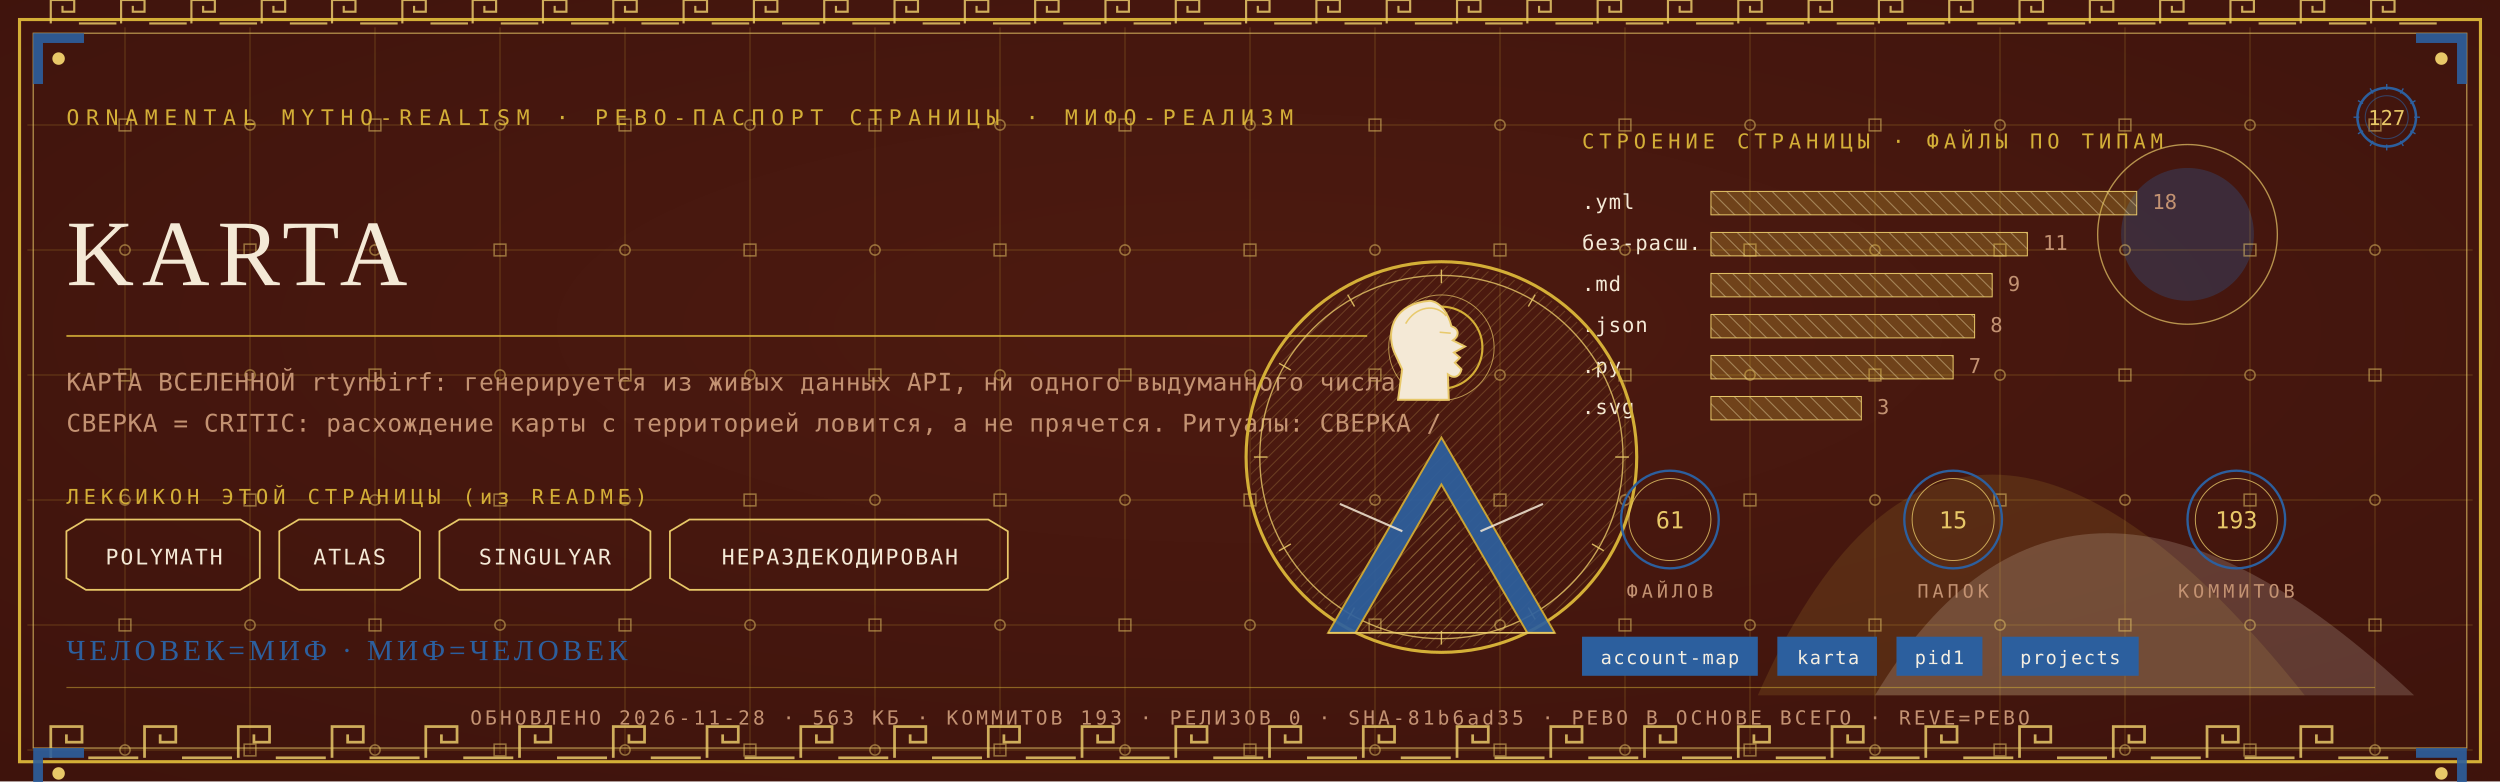
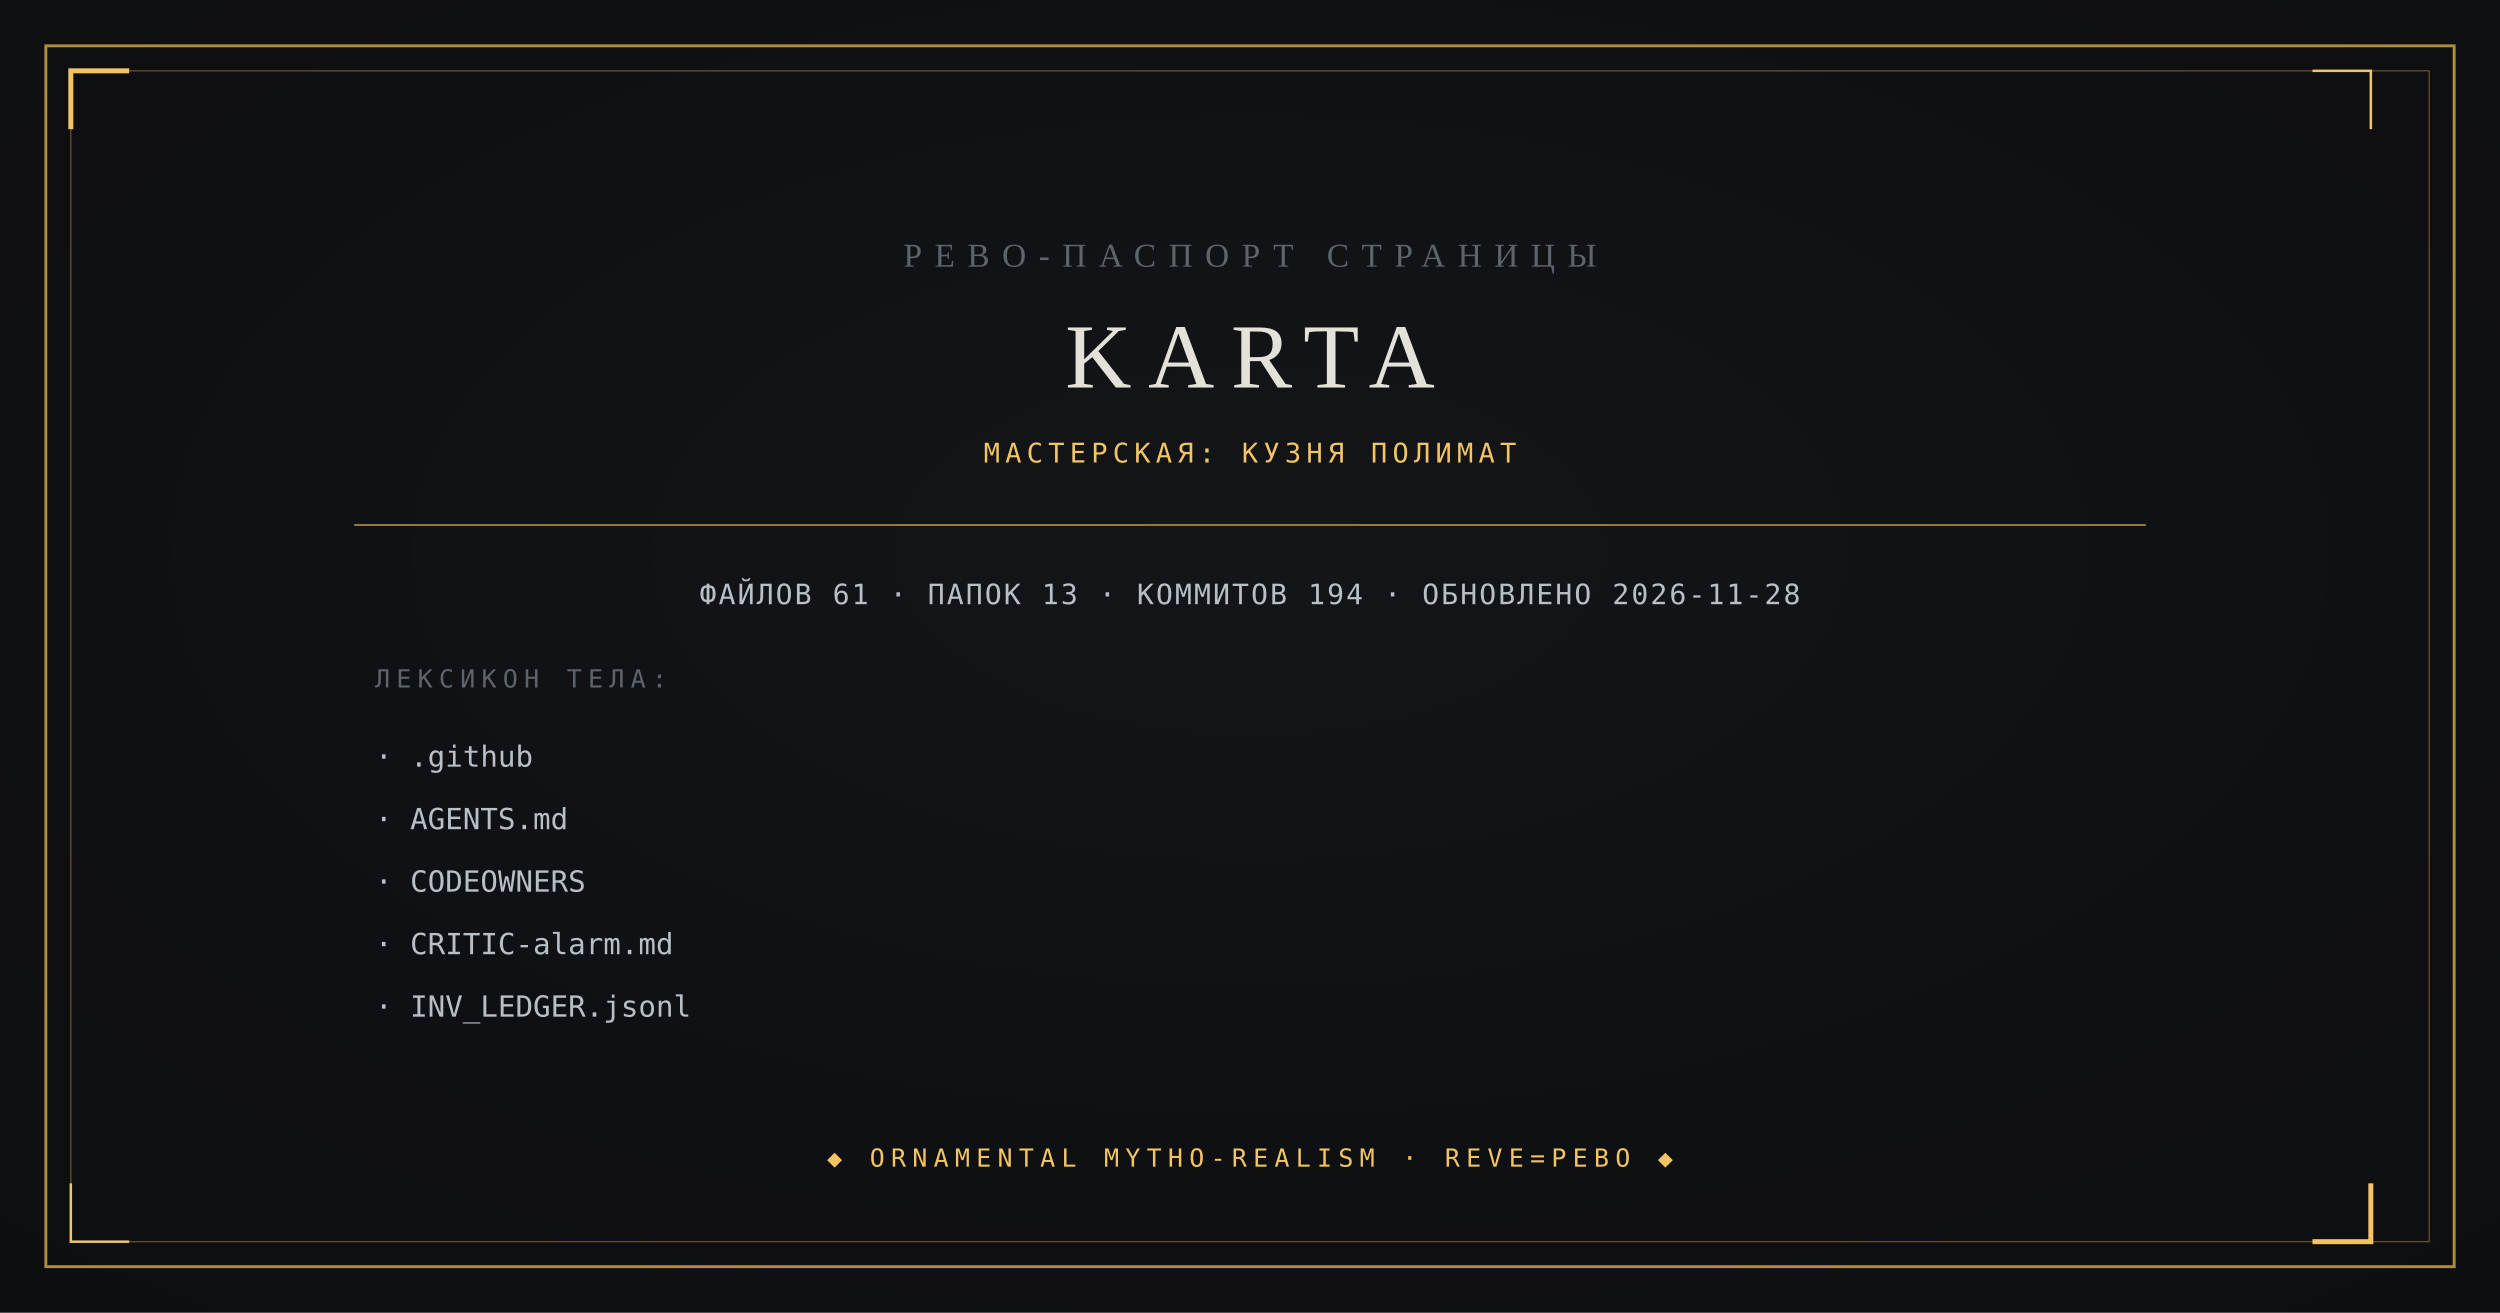
- <svg xmlns="http://www.w3.org/2000/svg" viewBox="0 0 1280 400" width="1280" height="400">
-   <defs>
-     <radialGradient id="rp127" cx="0.5" cy="0.42" r="1.1">
-       <stop offset="0" stop-color="#4E1A10" />
-       <stop offset="1" stop-color="#38100A" />
-     </radialGradient>
-     <pattern id="hatchm" width="4.2" height="4.2" patternUnits="userSpaceOnUse" patternTransform="rotate(45)">
-       <rect width="4.2" height="4.2" fill="none" />
-       <line x1="0" y1="0" x2="0" y2="4.2" stroke="#E8C868" stroke-width="0.5" />
-     </pattern>
-     <pattern id="hatchv" width="5.5" height="5.5" patternUnits="userSpaceOnUse" patternTransform="rotate(-45)">
-       <rect width="5.5" height="5.5" fill="none" />
-       <line x1="0" y1="0" x2="0" y2="5.5" stroke="#F4E9D6" stroke-width="0.5" />
-     </pattern>
-   </defs>
-   <rect width="1280" height="400" fill="#38100A" />
-   <rect width="1280" height="400" fill="url(#rp127)" opacity="0.94" />
-   <path d="M 900 356 Q 1000 130 1180 356 Z" fill="#D4AF37" opacity="0.14" />
-   <path d="M 960 356 Q 1060 190 1236 356 Z" fill="#F4E9D6" opacity="0.18" />
-   <circle cx="1120" cy="120" r="34" fill="#2C5F9E" opacity="0.30" />
-   <circle cx="1120" cy="120" r="46" fill="none" stroke="#E8C868" stroke-width="0.7" opacity="0.7" />
-   <g stroke="#D4AF37" stroke-width="0.45" opacity="0.30">
-     <line x1="64" y1="14" x2="64" y2="386" />
-     <line x1="128" y1="14" x2="128" y2="386" />
-     <line x1="192" y1="14" x2="192" y2="386" />
-     <line x1="256" y1="14" x2="256" y2="386" />
-     <line x1="320" y1="14" x2="320" y2="386" />
-     <line x1="384" y1="14" x2="384" y2="386" />
-     <line x1="448" y1="14" x2="448" y2="386" />
-     <line x1="512" y1="14" x2="512" y2="386" />
-     <line x1="576" y1="14" x2="576" y2="386" />
-     <line x1="640" y1="14" x2="640" y2="386" />
-     <line x1="704" y1="14" x2="704" y2="386" />
-     <line x1="768" y1="14" x2="768" y2="386" />
-     <line x1="832" y1="14" x2="832" y2="386" />
-     <line x1="896" y1="14" x2="896" y2="386" />
-     <line x1="960" y1="14" x2="960" y2="386" />
-     <line x1="1024" y1="14" x2="1024" y2="386" />
-     <line x1="1088" y1="14" x2="1088" y2="386" />
-     <line x1="1152" y1="14" x2="1152" y2="386" />
-     <line x1="1216" y1="14" x2="1216" y2="386" />
-     <line x1="14" y1="64" x2="1266" y2="64" />
-     <line x1="14" y1="128" x2="1266" y2="128" />
-     <line x1="14" y1="192" x2="1266" y2="192" />
-     <line x1="14" y1="256" x2="1266" y2="256" />
-     <line x1="14" y1="320" x2="1266" y2="320" />
-     <line x1="14" y1="384" x2="1266" y2="384" />
-   </g>
-   <g fill="none" stroke="#E8C868" stroke-width="0.8" opacity="0.5">
-     <rect x="61" y="61" width="6" height="6" />
-     <circle cx="64" cy="128" r="2.6" />
-     <rect x="61" y="189" width="6" height="6" />
-     <circle cx="64" cy="256" r="2.6" />
-     <rect x="61" y="317" width="6" height="6" />
-     <circle cx="64" cy="384" r="2.6" />
-     <circle cx="128" cy="64" r="2.6" />
-     <rect x="125" y="125" width="6" height="6" />
-     <circle cx="128" cy="192" r="2.6" />
-     <rect x="125" y="253" width="6" height="6" />
-     <circle cx="128" cy="320" r="2.6" />
-     <rect x="125" y="381" width="6" height="6" />
-     <rect x="189" y="61" width="6" height="6" />
-     <circle cx="192" cy="128" r="2.6" />
-     <rect x="189" y="189" width="6" height="6" />
-     <circle cx="192" cy="256" r="2.6" />
-     <rect x="189" y="317" width="6" height="6" />
-     <circle cx="192" cy="384" r="2.6" />
-     <circle cx="256" cy="64" r="2.6" />
-     <rect x="253" y="125" width="6" height="6" />
-     <circle cx="256" cy="192" r="2.6" />
-     <rect x="253" y="253" width="6" height="6" />
-     <circle cx="256" cy="320" r="2.6" />
-     <rect x="253" y="381" width="6" height="6" />
-     <rect x="317" y="61" width="6" height="6" />
-     <circle cx="320" cy="128" r="2.6" />
-     <rect x="317" y="189" width="6" height="6" />
-     <circle cx="320" cy="256" r="2.6" />
-     <rect x="317" y="317" width="6" height="6" />
-     <circle cx="320" cy="384" r="2.6" />
-     <circle cx="384" cy="64" r="2.6" />
-     <rect x="381" y="125" width="6" height="6" />
-     <circle cx="384" cy="192" r="2.6" />
-     <rect x="381" y="253" width="6" height="6" />
-     <circle cx="384" cy="320" r="2.6" />
-     <rect x="381" y="381" width="6" height="6" />
-     <rect x="445" y="61" width="6" height="6" />
-     <circle cx="448" cy="128" r="2.6" />
-     <rect x="445" y="189" width="6" height="6" />
-     <circle cx="448" cy="256" r="2.6" />
-     <rect x="445" y="317" width="6" height="6" />
-     <circle cx="448" cy="384" r="2.6" />
-     <circle cx="512" cy="64" r="2.6" />
-     <rect x="509" y="125" width="6" height="6" />
-     <circle cx="512" cy="192" r="2.6" />
-     <rect x="509" y="253" width="6" height="6" />
-     <circle cx="512" cy="320" r="2.6" />
-     <rect x="509" y="381" width="6" height="6" />
-     <rect x="573" y="61" width="6" height="6" />
-     <circle cx="576" cy="128" r="2.6" />
-     <rect x="573" y="189" width="6" height="6" />
-     <circle cx="576" cy="256" r="2.6" />
-     <rect x="573" y="317" width="6" height="6" />
-     <circle cx="576" cy="384" r="2.6" />
-     <circle cx="640" cy="64" r="2.6" />
-     <rect x="637" y="125" width="6" height="6" />
-     <circle cx="640" cy="192" r="2.6" />
-     <rect x="637" y="253" width="6" height="6" />
-     <circle cx="640" cy="320" r="2.6" />
-     <rect x="637" y="381" width="6" height="6" />
-     <rect x="701" y="61" width="6" height="6" />
-     <circle cx="704" cy="128" r="2.6" />
-     <rect x="701" y="189" width="6" height="6" />
-     <circle cx="704" cy="256" r="2.6" />
-     <rect x="701" y="317" width="6" height="6" />
-     <circle cx="704" cy="384" r="2.6" />
-     <circle cx="768" cy="64" r="2.6" />
-     <rect x="765" y="125" width="6" height="6" />
-     <circle cx="768" cy="192" r="2.6" />
-     <rect x="765" y="253" width="6" height="6" />
-     <circle cx="768" cy="320" r="2.6" />
-     <rect x="765" y="381" width="6" height="6" />
-     <rect x="829" y="61" width="6" height="6" />
-     <circle cx="832" cy="128" r="2.6" />
-     <rect x="829" y="189" width="6" height="6" />
-     <circle cx="832" cy="256" r="2.6" />
-     <rect x="829" y="317" width="6" height="6" />
-     <circle cx="832" cy="384" r="2.6" />
-     <circle cx="896" cy="64" r="2.6" />
-     <rect x="893" y="125" width="6" height="6" />
-     <circle cx="896" cy="192" r="2.6" />
-     <rect x="893" y="253" width="6" height="6" />
-     <circle cx="896" cy="320" r="2.6" />
-     <rect x="893" y="381" width="6" height="6" />
-     <rect x="957" y="61" width="6" height="6" />
-     <circle cx="960" cy="128" r="2.6" />
-     <rect x="957" y="189" width="6" height="6" />
-     <circle cx="960" cy="256" r="2.6" />
-     <rect x="957" y="317" width="6" height="6" />
-     <circle cx="960" cy="384" r="2.6" />
-     <circle cx="1024" cy="64" r="2.6" />
-     <rect x="1021" y="125" width="6" height="6" />
-     <circle cx="1024" cy="192" r="2.6" />
-     <rect x="1021" y="253" width="6" height="6" />
-     <circle cx="1024" cy="320" r="2.6" />
-     <rect x="1021" y="381" width="6" height="6" />
-     <rect x="1085" y="61" width="6" height="6" />
-     <circle cx="1088" cy="128" r="2.6" />
-     <rect x="1085" y="189" width="6" height="6" />
-     <circle cx="1088" cy="256" r="2.6" />
-     <rect x="1085" y="317" width="6" height="6" />
-     <circle cx="1088" cy="384" r="2.6" />
-     <circle cx="1152" cy="64" r="2.6" />
-     <rect x="1149" y="125" width="6" height="6" />
-     <circle cx="1152" cy="192" r="2.6" />
-     <rect x="1149" y="253" width="6" height="6" />
-     <circle cx="1152" cy="320" r="2.6" />
-     <rect x="1149" y="381" width="6" height="6" />
-     <rect x="1213" y="61" width="6" height="6" />
-     <circle cx="1216" cy="128" r="2.6" />
-     <rect x="1213" y="189" width="6" height="6" />
-     <circle cx="1216" cy="256" r="2.6" />
-     <rect x="1213" y="317" width="6" height="6" />
-     <circle cx="1216" cy="384" r="2.6" />
-   </g>
-   <rect x="10" y="10" width="1260" height="380" fill="none" stroke="#D4AF37" stroke-width="1.6" />
-   <rect x="17" y="17" width="1246" height="366" fill="none" stroke="#E8C868" stroke-width="0.6" opacity="0.75" />
-   <g fill="none" stroke="#E8C868" stroke-width="1.4" opacity="0.85">
-     <path d="M 26 388 L 26 372 L 42 372 L 42 380.0 L 34.0 380.0 L 34.0 376.0" />
-     <line x1="45.2" y1="388" x2="70.8" y2="388" />
-     <path d="M 74 388 L 74 372 L 90 372 L 90 380.0 L 82.0 380.0 L 82.0 376.0" />
-     <line x1="93.2" y1="388" x2="118.8" y2="388" />
-     <path d="M 122 388 L 122 372 L 138 372 L 138 380.0 L 130.0 380.0 L 130.0 376.0" />
-     <line x1="141.2" y1="388" x2="166.8" y2="388" />
-     <path d="M 170 388 L 170 372 L 186 372 L 186 380.0 L 178.0 380.0 L 178.0 376.0" />
-     <line x1="189.2" y1="388" x2="214.8" y2="388" />
-     <path d="M 218 388 L 218 372 L 234 372 L 234 380.0 L 226.0 380.0 L 226.0 376.0" />
-     <line x1="237.2" y1="388" x2="262.8" y2="388" />
-     <path d="M 266 388 L 266 372 L 282 372 L 282 380.0 L 274.0 380.0 L 274.0 376.0" />
-     <line x1="285.2" y1="388" x2="310.8" y2="388" />
-     <path d="M 314 388 L 314 372 L 330 372 L 330 380.0 L 322.0 380.0 L 322.0 376.0" />
-     <line x1="333.2" y1="388" x2="358.8" y2="388" />
-     <path d="M 362 388 L 362 372 L 378 372 L 378 380.0 L 370.0 380.0 L 370.0 376.0" />
-     <line x1="381.2" y1="388" x2="406.8" y2="388" />
-     <path d="M 410 388 L 410 372 L 426 372 L 426 380.0 L 418.0 380.0 L 418.0 376.0" />
-     <line x1="429.2" y1="388" x2="454.8" y2="388" />
-     <path d="M 458 388 L 458 372 L 474 372 L 474 380.0 L 466.0 380.0 L 466.0 376.0" />
-     <line x1="477.2" y1="388" x2="502.8" y2="388" />
-     <path d="M 506 388 L 506 372 L 522 372 L 522 380.0 L 514.0 380.0 L 514.0 376.0" />
-     <line x1="525.2" y1="388" x2="550.8" y2="388" />
-     <path d="M 554 388 L 554 372 L 570 372 L 570 380.0 L 562.0 380.0 L 562.0 376.0" />
-     <line x1="573.2" y1="388" x2="598.8" y2="388" />
-     <path d="M 602 388 L 602 372 L 618 372 L 618 380.0 L 610.0 380.0 L 610.0 376.0" />
-     <line x1="621.2" y1="388" x2="646.8" y2="388" />
-     <path d="M 650 388 L 650 372 L 666 372 L 666 380.0 L 658.0 380.0 L 658.0 376.0" />
-     <line x1="669.2" y1="388" x2="694.8" y2="388" />
-     <path d="M 698 388 L 698 372 L 714 372 L 714 380.0 L 706.0 380.0 L 706.0 376.0" />
-     <line x1="717.2" y1="388" x2="742.8" y2="388" />
-     <path d="M 746 388 L 746 372 L 762 372 L 762 380.0 L 754.0 380.0 L 754.0 376.0" />
-     <line x1="765.2" y1="388" x2="790.8" y2="388" />
-     <path d="M 794 388 L 794 372 L 810 372 L 810 380.0 L 802.0 380.0 L 802.0 376.0" />
-     <line x1="813.2" y1="388" x2="838.8" y2="388" />
-     <path d="M 842 388 L 842 372 L 858 372 L 858 380.0 L 850.0 380.0 L 850.0 376.0" />
-     <line x1="861.2" y1="388" x2="886.8" y2="388" />
-     <path d="M 890 388 L 890 372 L 906 372 L 906 380.0 L 898.0 380.0 L 898.0 376.0" />
-     <line x1="909.2" y1="388" x2="934.8" y2="388" />
-     <path d="M 938 388 L 938 372 L 954 372 L 954 380.0 L 946.0 380.0 L 946.0 376.0" />
-     <line x1="957.2" y1="388" x2="982.8" y2="388" />
-     <path d="M 986 388 L 986 372 L 1002 372 L 1002 380.0 L 994.0 380.0 L 994.0 376.0" />
-     <line x1="1005.2" y1="388" x2="1030.8" y2="388" />
-     <path d="M 1034 388 L 1034 372 L 1050 372 L 1050 380.0 L 1042.0 380.0 L 1042.0 376.0" />
-     <line x1="1053.2" y1="388" x2="1078.8" y2="388" />
-     <path d="M 1082 388 L 1082 372 L 1098 372 L 1098 380.0 L 1090.0 380.0 L 1090.0 376.0" />
-     <line x1="1101.2" y1="388" x2="1126.8" y2="388" />
-     <path d="M 1130 388 L 1130 372 L 1146 372 L 1146 380.0 L 1138.0 380.0 L 1138.0 376.0" />
-     <line x1="1149.2" y1="388" x2="1174.8" y2="388" />
-     <path d="M 1178 388 L 1178 372 L 1194 372 L 1194 380.0 L 1186.0 380.0 L 1186.0 376.0" />
-     <line x1="1197.2" y1="388" x2="1222.8" y2="388" />
-   </g>
-   <g fill="none" stroke="#E8C868" stroke-width="1.1" opacity="0.85">
-     <path d="M 26 12 L 26 0 L 38 0 L 38 6.0 L 32.0 6.0 L 32.0 3.0" />
-     <line x1="40.4" y1="12" x2="59.6" y2="12" />
-     <path d="M 62 12 L 62 0 L 74 0 L 74 6.0 L 68.0 6.0 L 68.0 3.0" />
-     <line x1="76.4" y1="12" x2="95.6" y2="12" />
-     <path d="M 98 12 L 98 0 L 110 0 L 110 6.0 L 104.0 6.0 L 104.0 3.0" />
-     <line x1="112.4" y1="12" x2="131.6" y2="12" />
-     <path d="M 134 12 L 134 0 L 146 0 L 146 6.0 L 140.0 6.0 L 140.0 3.0" />
-     <line x1="148.4" y1="12" x2="167.6" y2="12" />
-     <path d="M 170 12 L 170 0 L 182 0 L 182 6.0 L 176.0 6.0 L 176.0 3.0" />
-     <line x1="184.4" y1="12" x2="203.6" y2="12" />
-     <path d="M 206 12 L 206 0 L 218 0 L 218 6.0 L 212.0 6.0 L 212.0 3.0" />
-     <line x1="220.4" y1="12" x2="239.6" y2="12" />
-     <path d="M 242 12 L 242 0 L 254 0 L 254 6.0 L 248.0 6.0 L 248.0 3.0" />
-     <line x1="256.4" y1="12" x2="275.6" y2="12" />
-     <path d="M 278 12 L 278 0 L 290 0 L 290 6.0 L 284.0 6.0 L 284.0 3.0" />
-     <line x1="292.4" y1="12" x2="311.6" y2="12" />
-     <path d="M 314 12 L 314 0 L 326 0 L 326 6.0 L 320.0 6.0 L 320.0 3.0" />
-     <line x1="328.4" y1="12" x2="347.6" y2="12" />
-     <path d="M 350 12 L 350 0 L 362 0 L 362 6.0 L 356.0 6.0 L 356.0 3.0" />
-     <line x1="364.4" y1="12" x2="383.6" y2="12" />
-     <path d="M 386 12 L 386 0 L 398 0 L 398 6.0 L 392.0 6.0 L 392.0 3.0" />
-     <line x1="400.4" y1="12" x2="419.6" y2="12" />
-     <path d="M 422 12 L 422 0 L 434 0 L 434 6.0 L 428.0 6.0 L 428.0 3.0" />
-     <line x1="436.4" y1="12" x2="455.6" y2="12" />
-     <path d="M 458 12 L 458 0 L 470 0 L 470 6.0 L 464.0 6.0 L 464.0 3.0" />
-     <line x1="472.4" y1="12" x2="491.6" y2="12" />
-     <path d="M 494 12 L 494 0 L 506 0 L 506 6.0 L 500.0 6.0 L 500.0 3.0" />
-     <line x1="508.4" y1="12" x2="527.6" y2="12" />
-     <path d="M 530 12 L 530 0 L 542 0 L 542 6.0 L 536.0 6.0 L 536.0 3.0" />
-     <line x1="544.4" y1="12" x2="563.6" y2="12" />
-     <path d="M 566 12 L 566 0 L 578 0 L 578 6.0 L 572.0 6.0 L 572.0 3.0" />
-     <line x1="580.4" y1="12" x2="599.6" y2="12" />
-     <path d="M 602 12 L 602 0 L 614 0 L 614 6.0 L 608.0 6.0 L 608.0 3.0" />
-     <line x1="616.4" y1="12" x2="635.6" y2="12" />
-     <path d="M 638 12 L 638 0 L 650 0 L 650 6.0 L 644.0 6.0 L 644.0 3.0" />
-     <line x1="652.4" y1="12" x2="671.6" y2="12" />
-     <path d="M 674 12 L 674 0 L 686 0 L 686 6.0 L 680.0 6.0 L 680.0 3.0" />
-     <line x1="688.4" y1="12" x2="707.6" y2="12" />
-     <path d="M 710 12 L 710 0 L 722 0 L 722 6.0 L 716.0 6.0 L 716.0 3.0" />
-     <line x1="724.4" y1="12" x2="743.6" y2="12" />
-     <path d="M 746 12 L 746 0 L 758 0 L 758 6.0 L 752.0 6.0 L 752.0 3.0" />
-     <line x1="760.4" y1="12" x2="779.6" y2="12" />
-     <path d="M 782 12 L 782 0 L 794 0 L 794 6.0 L 788.0 6.0 L 788.0 3.0" />
-     <line x1="796.4" y1="12" x2="815.6" y2="12" />
-     <path d="M 818 12 L 818 0 L 830 0 L 830 6.0 L 824.0 6.0 L 824.0 3.0" />
-     <line x1="832.4" y1="12" x2="851.6" y2="12" />
-     <path d="M 854 12 L 854 0 L 866 0 L 866 6.0 L 860.0 6.0 L 860.0 3.0" />
-     <line x1="868.4" y1="12" x2="887.6" y2="12" />
-     <path d="M 890 12 L 890 0 L 902 0 L 902 6.0 L 896.0 6.0 L 896.0 3.0" />
-     <line x1="904.4" y1="12" x2="923.6" y2="12" />
-     <path d="M 926 12 L 926 0 L 938 0 L 938 6.0 L 932.0 6.0 L 932.0 3.0" />
-     <line x1="940.4" y1="12" x2="959.6" y2="12" />
-     <path d="M 962 12 L 962 0 L 974 0 L 974 6.0 L 968.0 6.0 L 968.0 3.0" />
-     <line x1="976.4" y1="12" x2="995.6" y2="12" />
-     <path d="M 998 12 L 998 0 L 1010 0 L 1010 6.0 L 1004.0 6.0 L 1004.0 3.0" />
-     <line x1="1012.4" y1="12" x2="1031.6" y2="12" />
-     <path d="M 1034 12 L 1034 0 L 1046 0 L 1046 6.0 L 1040.0 6.0 L 1040.0 3.0" />
-     <line x1="1048.4" y1="12" x2="1067.6" y2="12" />
-     <path d="M 1070 12 L 1070 0 L 1082 0 L 1082 6.0 L 1076.0 6.0 L 1076.0 3.0" />
-     <line x1="1084.4" y1="12" x2="1103.6" y2="12" />
-     <path d="M 1106 12 L 1106 0 L 1118 0 L 1118 6.0 L 1112.0 6.0 L 1112.0 3.0" />
-     <line x1="1120.4" y1="12" x2="1139.6" y2="12" />
-     <path d="M 1142 12 L 1142 0 L 1154 0 L 1154 6.0 L 1148.0 6.0 L 1148.0 3.0" />
-     <line x1="1156.4" y1="12" x2="1175.6" y2="12" />
-     <path d="M 1178 12 L 1178 0 L 1190 0 L 1190 6.0 L 1184.0 6.0 L 1184.0 3.0" />
-     <line x1="1192.4" y1="12" x2="1211.6" y2="12" />
-     <path d="M 1214 12 L 1214 0 L 1226 0 L 1226 6.0 L 1220.0 6.0 L 1220.0 3.0" />
-     <line x1="1228.4" y1="12" x2="1247.6" y2="12" />
-   </g>
-   <g transform="translate(17,17) scale(1,1)">
-     <path d="M 0 0 L 26 0 L 26 5 L 5 5 L 5 26 L 0 26 Z" fill="#2C5F9E" opacity="0.9" />
-     <circle cx="13" cy="13" r="3.2" fill="#E8C868" />
-   </g>
-   <g transform="translate(1263,17) scale(-1,1)">
-     <path d="M 0 0 L 26 0 L 26 5 L 5 5 L 5 26 L 0 26 Z" fill="#2C5F9E" opacity="0.9" />
-     <circle cx="13" cy="13" r="3.2" fill="#E8C868" />
-   </g>
-   <g transform="translate(17,383) scale(1,1)">
-     <path d="M 0 0 L 26 0 L 26 5 L 5 5 L 5 26 L 0 26 Z" fill="#2C5F9E" opacity="0.9" />
-     <circle cx="13" cy="13" r="3.2" fill="#E8C868" />
-   </g>
-   <g transform="translate(1263,383) scale(-1,1)">
-     <path d="M 0 0 L 26 0 L 26 5 L 5 5 L 5 26 L 0 26 Z" fill="#2C5F9E" opacity="0.9" />
-     <circle cx="13" cy="13" r="3.2" fill="#E8C868" />
-   </g>
-   <text x="34" y="64" font-family="'Cascadia Mono', ui-monospace, Consolas, monospace" font-size="11" fill="#D4AF37" letter-spacing="3.4">ORNAMENTAL MYTHO-REALISM · РЕВО-ПАСПОРТ СТРАНИЦЫ · МИФО-РЕАЛИЗМ</text>
-   <g transform="translate(1222,60)">
-     <circle r="15" fill="none" stroke="#2C5F9E" stroke-width="1.3" />
-     <circle r="11" fill="none" stroke="#2C5F9E" stroke-width="0.55" opacity="0.6" />
-     <text y="4" text-anchor="middle" font-family="'Cascadia Mono', ui-monospace, Consolas, monospace" font-size="10.5" fill="#E8C868">127</text>
-     <g stroke="#2C5F9E" stroke-width="0.7">
-       <line x1="0" y1="-17" x2="0" y2="-14" transform="rotate(0)" />
-       <line x1="0" y1="-17" x2="0" y2="-14" transform="rotate(30)" />
-       <line x1="0" y1="-17" x2="0" y2="-14" transform="rotate(60)" />
-       <line x1="0" y1="-17" x2="0" y2="-14" transform="rotate(90)" />
-       <line x1="0" y1="-17" x2="0" y2="-14" transform="rotate(120)" />
-       <line x1="0" y1="-17" x2="0" y2="-14" transform="rotate(150)" />
-       <line x1="0" y1="-17" x2="0" y2="-14" transform="rotate(180)" />
-       <line x1="0" y1="-17" x2="0" y2="-14" transform="rotate(210)" />
-       <line x1="0" y1="-17" x2="0" y2="-14" transform="rotate(240)" />
-       <line x1="0" y1="-17" x2="0" y2="-14" transform="rotate(270)" />
-       <line x1="0" y1="-17" x2="0" y2="-14" transform="rotate(300)" />
-       <line x1="0" y1="-17" x2="0" y2="-14" transform="rotate(330)" />
-     </g>
-   </g>
-   <text x="34" y="146" font-family="Georgia, 'Times New Roman', serif" font-size="48.0" fill="#F4E9D6" letter-spacing="4">KARTA</text>
-   <line x1="34" y1="172" x2="700" y2="172" stroke="#D4AF37" stroke-width="1" opacity="0.85" />
-   <text x="34" y="200" font-family="'Cascadia Mono', ui-monospace, Consolas, monospace" font-size="12.5" fill="#C39272" letter-spacing="0.3">КАРТА ВСЕЛЕННОЙ rtynbirf: генерируется из живых данных API, ни одного выдуманного числа.</text>
-   <text x="34" y="221" font-family="'Cascadia Mono', ui-monospace, Consolas, monospace" font-size="12.5" fill="#C39272" letter-spacing="0.3">СВЕРКА = CRITIC: расхождение карты с территорией ловится, а не прячется. Ритуалы: СВЕРКА /</text>
-   <text x="34" y="258" font-family="'Cascadia Mono', ui-monospace, Consolas, monospace" font-size="10.5" fill="#D4AF37" letter-spacing="2.5">ЛЕКСИКОН ЭТОЙ СТРАНИЦЫ (из README)</text>
-   <path d="M 34 272 L 44 266 L 123 266 L 133 272 L 133 296 L 123 302 L 44 302 L 34 296 Z" fill="none" stroke="#E8C868" stroke-width="0.9" />
-   <text x="84" y="289" text-anchor="middle" font-family="'Cascadia Mono', ui-monospace, Consolas, monospace" font-size="11" fill="#F4E9D6" letter-spacing="1">POLYMATH</text>
-   <path d="M 143 272 L 153 266 L 205 266 L 215 272 L 215 296 L 205 302 L 153 302 L 143 296 Z" fill="none" stroke="#E8C868" stroke-width="0.9" />
-   <text x="179" y="289" text-anchor="middle" font-family="'Cascadia Mono', ui-monospace, Consolas, monospace" font-size="11" fill="#F4E9D6" letter-spacing="1">ATLAS</text>
-   <path d="M 225 272 L 235 266 L 323 266 L 333 272 L 333 296 L 323 302 L 235 302 L 225 296 Z" fill="none" stroke="#E8C868" stroke-width="0.9" />
-   <text x="279" y="289" text-anchor="middle" font-family="'Cascadia Mono', ui-monospace, Consolas, monospace" font-size="11" fill="#F4E9D6" letter-spacing="1">SINGULYAR</text>
-   <path d="M 343 272 L 353 266 L 506 266 L 516 272 L 516 296 L 506 302 L 353 302 L 343 296 Z" fill="none" stroke="#E8C868" stroke-width="0.9" />
-   <text x="430" y="289" text-anchor="middle" font-family="'Cascadia Mono', ui-monospace, Consolas, monospace" font-size="11" fill="#F4E9D6" letter-spacing="1">НЕРАЗДЕКОДИРОВАН</text>
-   <text x="810" y="76" font-family="'Cascadia Mono', ui-monospace, Consolas, monospace" font-size="10.5" fill="#D4AF37" letter-spacing="2.5">СТРОЕНИЕ СТРАНИЦЫ · ФАЙЛЫ ПО ТИПАМ</text>
-   <text x="810" y="107" font-family="'Cascadia Mono', ui-monospace, Consolas, monospace" font-size="10.5" fill="#F4E9D6" letter-spacing="0.5">.yml</text>
-   <rect x="876" y="98" width="218" height="12" fill="url(#hatchv)" opacity="0.9" />
-   <rect x="876" y="98" width="218" height="12" fill="#D4AF37" opacity="0.28" />
-   <rect x="876" y="98" width="218" height="12" fill="none" stroke="#E8C868" stroke-width="0.5" />
-   <text x="1102" y="107" font-family="'Cascadia Mono', ui-monospace, Consolas, monospace" font-size="10.5" fill="#C39272">18</text>
-   <text x="810" y="128" font-family="'Cascadia Mono', ui-monospace, Consolas, monospace" font-size="10.5" fill="#F4E9D6" letter-spacing="0.5">без-расш.</text>
-   <rect x="876" y="119" width="162" height="12" fill="url(#hatchv)" opacity="0.9" />
-   <rect x="876" y="119" width="162" height="12" fill="#D4AF37" opacity="0.28" />
-   <rect x="876" y="119" width="162" height="12" fill="none" stroke="#E8C868" stroke-width="0.5" />
-   <text x="1046" y="128" font-family="'Cascadia Mono', ui-monospace, Consolas, monospace" font-size="10.5" fill="#C39272">11</text>
-   <text x="810" y="149" font-family="'Cascadia Mono', ui-monospace, Consolas, monospace" font-size="10.5" fill="#F4E9D6" letter-spacing="0.5">.md</text>
-   <rect x="876" y="140" width="144" height="12" fill="url(#hatchv)" opacity="0.9" />
-   <rect x="876" y="140" width="144" height="12" fill="#D4AF37" opacity="0.28" />
-   <rect x="876" y="140" width="144" height="12" fill="none" stroke="#E8C868" stroke-width="0.5" />
-   <text x="1028" y="149" font-family="'Cascadia Mono', ui-monospace, Consolas, monospace" font-size="10.5" fill="#C39272">9</text>
-   <text x="810" y="170" font-family="'Cascadia Mono', ui-monospace, Consolas, monospace" font-size="10.5" fill="#F4E9D6" letter-spacing="0.5">.json</text>
-   <rect x="876" y="161" width="135" height="12" fill="url(#hatchv)" opacity="0.9" />
-   <rect x="876" y="161" width="135" height="12" fill="#D4AF37" opacity="0.28" />
-   <rect x="876" y="161" width="135" height="12" fill="none" stroke="#E8C868" stroke-width="0.5" />
-   <text x="1019" y="170" font-family="'Cascadia Mono', ui-monospace, Consolas, monospace" font-size="10.5" fill="#C39272">8</text>
-   <text x="810" y="191" font-family="'Cascadia Mono', ui-monospace, Consolas, monospace" font-size="10.5" fill="#F4E9D6" letter-spacing="0.5">.py</text>
-   <rect x="876" y="182" width="124" height="12" fill="url(#hatchv)" opacity="0.9" />
-   <rect x="876" y="182" width="124" height="12" fill="#D4AF37" opacity="0.28" />
-   <rect x="876" y="182" width="124" height="12" fill="none" stroke="#E8C868" stroke-width="0.5" />
-   <text x="1008" y="191" font-family="'Cascadia Mono', ui-monospace, Consolas, monospace" font-size="10.5" fill="#C39272">7</text>
-   <text x="810" y="212" font-family="'Cascadia Mono', ui-monospace, Consolas, monospace" font-size="10.5" fill="#F4E9D6" letter-spacing="0.5">.svg</text>
-   <rect x="876" y="203" width="77" height="12" fill="url(#hatchv)" opacity="0.9" />
-   <rect x="876" y="203" width="77" height="12" fill="#D4AF37" opacity="0.28" />
-   <rect x="876" y="203" width="77" height="12" fill="none" stroke="#E8C868" stroke-width="0.5" />
-   <text x="961" y="212" font-family="'Cascadia Mono', ui-monospace, Consolas, monospace" font-size="10.5" fill="#C39272">3</text>
-   <g transform="translate(738,234)">
-     <circle r="100" fill="none" stroke="#D4AF37" stroke-width="1.6" />
-     <circle r="93" fill="none" stroke="#E8C868" stroke-width="0.7" opacity="0.8" />
-     <circle r="98" fill="url(#hatchm)" opacity="0.4" />
-     <g stroke="#E8C868" stroke-width="0.7" opacity="0.9">
-       <line x1="0" y1="-96" x2="0" y2="-89" transform="rotate(0)" />
-       <line x1="0" y1="-96" x2="0" y2="-89" transform="rotate(30)" />
-       <line x1="0" y1="-96" x2="0" y2="-89" transform="rotate(60)" />
-       <line x1="0" y1="-96" x2="0" y2="-89" transform="rotate(90)" />
-       <line x1="0" y1="-96" x2="0" y2="-89" transform="rotate(120)" />
-       <line x1="0" y1="-96" x2="0" y2="-89" transform="rotate(150)" />
-       <line x1="0" y1="-96" x2="0" y2="-89" transform="rotate(180)" />
-       <line x1="0" y1="-96" x2="0" y2="-89" transform="rotate(210)" />
-       <line x1="0" y1="-96" x2="0" y2="-89" transform="rotate(240)" />
-       <line x1="0" y1="-96" x2="0" y2="-89" transform="rotate(270)" />
-       <line x1="0" y1="-96" x2="0" y2="-89" transform="rotate(300)" />
-       <line x1="0" y1="-96" x2="0" y2="-89" transform="rotate(330)" />
-     </g>
-     <circle cy="-56" r="21" fill="none" stroke="#D4AF37" stroke-width="1.1" />
-     <circle cy="-56" r="27" fill="none" stroke="#E8C868" stroke-width="0.5" opacity="0.7" />
-     <path d="M -6.0 -80.0 C -23.5 -78.7 -28.7 -65.7 -24.3 -54.0 L -20.1 -44.9 L -22.2 -29.3 L 3.8 -29.3 L 3.3 -42.3 C 6.9 -39.7 9.5 -41.5 10.3 -44.9 L 6.9 -48.3 L 9.5 -50.9 L 6.4 -53.5 L 12.1 -56.6 L 5.9 -59.7 C 9.5 -62.3 9.0 -65.7 5.1 -67.0 C 3.8 -72.7 -0.1 -79.5 -6.0 -80.0 Z" fill="#F4E9D6" stroke="#E8C868" stroke-width="1.0" />
-     <g fill="none" stroke="#E8C868" stroke-width="0.8" opacity="0.95">
-       <path d="M -18.3 -68.3 C -13.1 -77.4 -2.7 -78.7 2.5 -72.2" />
-       <path d="M -0.9 -63.9 L 4.8 -63.4" />
-     </g>
-     <path d="M -58.0 90.0 L 0 -10.0 L 58.0 90.0 L 44.0 90.0 L 0 14.0 L -44.0 90.0 Z" fill="#2C5F9E" opacity="0.92" stroke="#D4AF37" stroke-width="1.0" />
-     <path d="M -34.0 88.0 L 0 20.0 L 34.0 88.0" fill="url(#hatchm)" opacity="0.5" stroke="none" />
-     <path d="M -58.0 90.0 L 58.0 90.0" fill="none" stroke="#E8C868" stroke-width="0.8" />
-     <path d="M -52.0 24.0 L -20.0 38.0" fill="none" stroke="#F4E9D6" stroke-width="1.1" opacity="0.85" />
-     <path d="M 52.0 24.0 L 20.0 38.0" fill="none" stroke="#F4E9D6" stroke-width="1.1" opacity="0.85" />
-   </g>
-   <g transform="translate(855,266)">
-     <circle r="25" fill="none" stroke="#2C5F9E" stroke-width="1.2" />
-     <circle r="21" fill="none" stroke="#E8C868" stroke-width="0.5" opacity="0.8" />
-     <text y="4.5" text-anchor="middle" font-family="'Cascadia Mono', ui-monospace, Consolas, monospace" font-size="12" fill="#E8C868">61</text>
-     <text y="40" text-anchor="middle" font-family="'Cascadia Mono', ui-monospace, Consolas, monospace" font-size="9.5" fill="#C39272" letter-spacing="2">ФАЙЛОВ</text>
-   </g>
-   <g transform="translate(1000,266)">
-     <circle r="25" fill="none" stroke="#2C5F9E" stroke-width="1.2" />
-     <circle r="21" fill="none" stroke="#E8C868" stroke-width="0.5" opacity="0.8" />
-     <text y="4.5" text-anchor="middle" font-family="'Cascadia Mono', ui-monospace, Consolas, monospace" font-size="12" fill="#E8C868">15</text>
-     <text y="40" text-anchor="middle" font-family="'Cascadia Mono', ui-monospace, Consolas, monospace" font-size="9.5" fill="#C39272" letter-spacing="2">ПАПОК</text>
-   </g>
-   <g transform="translate(1145,266)">
-     <circle r="25" fill="none" stroke="#2C5F9E" stroke-width="1.2" />
-     <circle r="21" fill="none" stroke="#E8C868" stroke-width="0.5" opacity="0.8" />
-     <text y="4.5" text-anchor="middle" font-family="'Cascadia Mono', ui-monospace, Consolas, monospace" font-size="12" fill="#E8C868">193</text>
-     <text y="40" text-anchor="middle" font-family="'Cascadia Mono', ui-monospace, Consolas, monospace" font-size="9.5" fill="#C39272" letter-spacing="2">КОММИТОВ</text>
-   </g>
-   <rect x="810" y="326" rx="0" width="90" height="20" fill="#2C5F9E" />
-   <text x="855" y="340" text-anchor="middle" font-family="'Cascadia Mono', ui-monospace, Consolas, monospace" font-size="9.5" fill="#F5EFE2" letter-spacing="0.8">account-map</text>
-   <rect x="910" y="326" rx="0" width="51" height="20" fill="#2C5F9E" />
-   <text x="936" y="340" text-anchor="middle" font-family="'Cascadia Mono', ui-monospace, Consolas, monospace" font-size="9.5" fill="#F5EFE2" letter-spacing="0.8">karta</text>
-   <rect x="971" y="326" rx="0" width="44" height="20" fill="#2C5F9E" />
-   <text x="993" y="340" text-anchor="middle" font-family="'Cascadia Mono', ui-monospace, Consolas, monospace" font-size="9.5" fill="#F5EFE2" letter-spacing="0.8">pid1</text>
-   <rect x="1025" y="326" rx="0" width="70" height="20" fill="#2C5F9E" />
-   <text x="1060" y="340" text-anchor="middle" font-family="'Cascadia Mono', ui-monospace, Consolas, monospace" font-size="9.5" fill="#F5EFE2" letter-spacing="0.8">projects</text>
-   <text x="34" y="338" font-family="Georgia, 'Times New Roman', serif" font-size="15" fill="#2C5F9E" letter-spacing="2">ЧЕЛОВЕК=МИФ · МИФ=ЧЕЛОВЕК</text>
-   <line x1="34" y1="352" x2="1216" y2="352" stroke="#D4AF37" stroke-width="0.6" opacity="0.5" />
-   <text x="640" y="371" text-anchor="middle" font-family="'Cascadia Mono', ui-monospace, Consolas, monospace" font-size="10" fill="#C39272" letter-spacing="1.6">ОБНОВЛЕНО 2026-11-28 · 563 КБ · КОММИТОВ 193 · РЕЛИЗОВ 0 · SHA-81b6ad35 · РЕВО В ОСНОВЕ ВСЕГО · REVE=РЕВО</text>
+ <svg xmlns="http://www.w3.org/2000/svg" viewBox="0 0 1200 630" width="1200" height="630">
+   <rect width="1200" height="630" fill="#0B0C0E" />
+   <radialGradient id="v" cx="0.5" cy="0.42" r="0.95">
+     <stop offset="0" stop-color="#14161A" />
+     <stop offset="1" stop-color="#0B0C0E" />
+   </radialGradient>
+   <rect width="1200" height="630" fill="url(#v)" opacity="0.9" />
+   <rect x="22" y="22" width="1156" height="586" fill="none" stroke="#B08D3E" stroke-width="1.4" />
+   <rect x="34" y="34" width="1132" height="562" fill="none" stroke="#B08D3E" stroke-width="0.6" opacity="0.55" />
+   <path d="M 34 62 L 34 34 L 62 34" fill="none" stroke="#F2C464" stroke-width="2.4" />
+   <path d="M 1138 568 L 1138 596 L 1110 596" fill="none" stroke="#F2C464" stroke-width="2.4" />
+   <path d="M 1138 62 L 1138 34 L 1110 34" fill="none" stroke="#F2C464" stroke-width="1.2" />
+   <path d="M 62 596 L 34 596 L 34 568" fill="none" stroke="#F2C464" stroke-width="1.2" />
+   <text x="600" y="128" text-anchor="middle" font-family="Georgia, 'Times New Roman', serif" font-size="16" fill="#5E646C" letter-spacing="6">РЕВО-ПАСПОРТ СТРАНИЦЫ</text>
+   <text x="600" y="186" text-anchor="middle" font-family="Georgia, 'Times New Roman', serif" font-size="44" fill="#E4E2D8" letter-spacing="8">KARTA</text>
+   <text x="600" y="222" text-anchor="middle" font-family="ui-monospace, Consolas, monospace" font-size="13" fill="#F2C464" letter-spacing="2.5">МАСТЕРСКАЯ: КУЗНЯ ПОЛИМАТ</text>
+   <line x1="170" y1="252" x2="1030" y2="252" stroke="#B08D3E" stroke-width="0.8" />
+   <text x="600" y="290" text-anchor="middle" font-family="ui-monospace, Consolas, monospace" font-size="13.5" fill="#B9BFC7" letter-spacing="1">ФАЙЛОВ 61 · ПАПОК 13 · КОММИТОВ 194 · ОБНОВЛЕНО 2026-11-28</text>
+   <text x="180" y="330" font-family="ui-monospace, Consolas, monospace" font-size="12" fill="#5E646C" letter-spacing="3">ЛЕКСИКОН ТЕЛА:</text>
+   <text x="180" y="368" font-family="ui-monospace, Consolas, monospace" font-size="14" fill="#B9BFC7">· .github</text>
+   <text x="180" y="398" font-family="ui-monospace, Consolas, monospace" font-size="14" fill="#B9BFC7">· AGENTS.md</text>
+   <text x="180" y="428" font-family="ui-monospace, Consolas, monospace" font-size="14" fill="#B9BFC7">· CODEOWNERS</text>
+   <text x="180" y="458" font-family="ui-monospace, Consolas, monospace" font-size="14" fill="#B9BFC7">· CRITIC-alarm.md</text>
+   <text x="180" y="488" font-family="ui-monospace, Consolas, monospace" font-size="14" fill="#B9BFC7">· INV_LEDGER.jsonl</text>
+   <text x="600" y="560" text-anchor="middle" font-family="ui-monospace, Consolas, monospace" font-size="12" fill="#F2C464" letter-spacing="3">◆ ORNAMENTAL MYTHO-REALISM · REVE=РЕВО ◆</text>
</svg>
